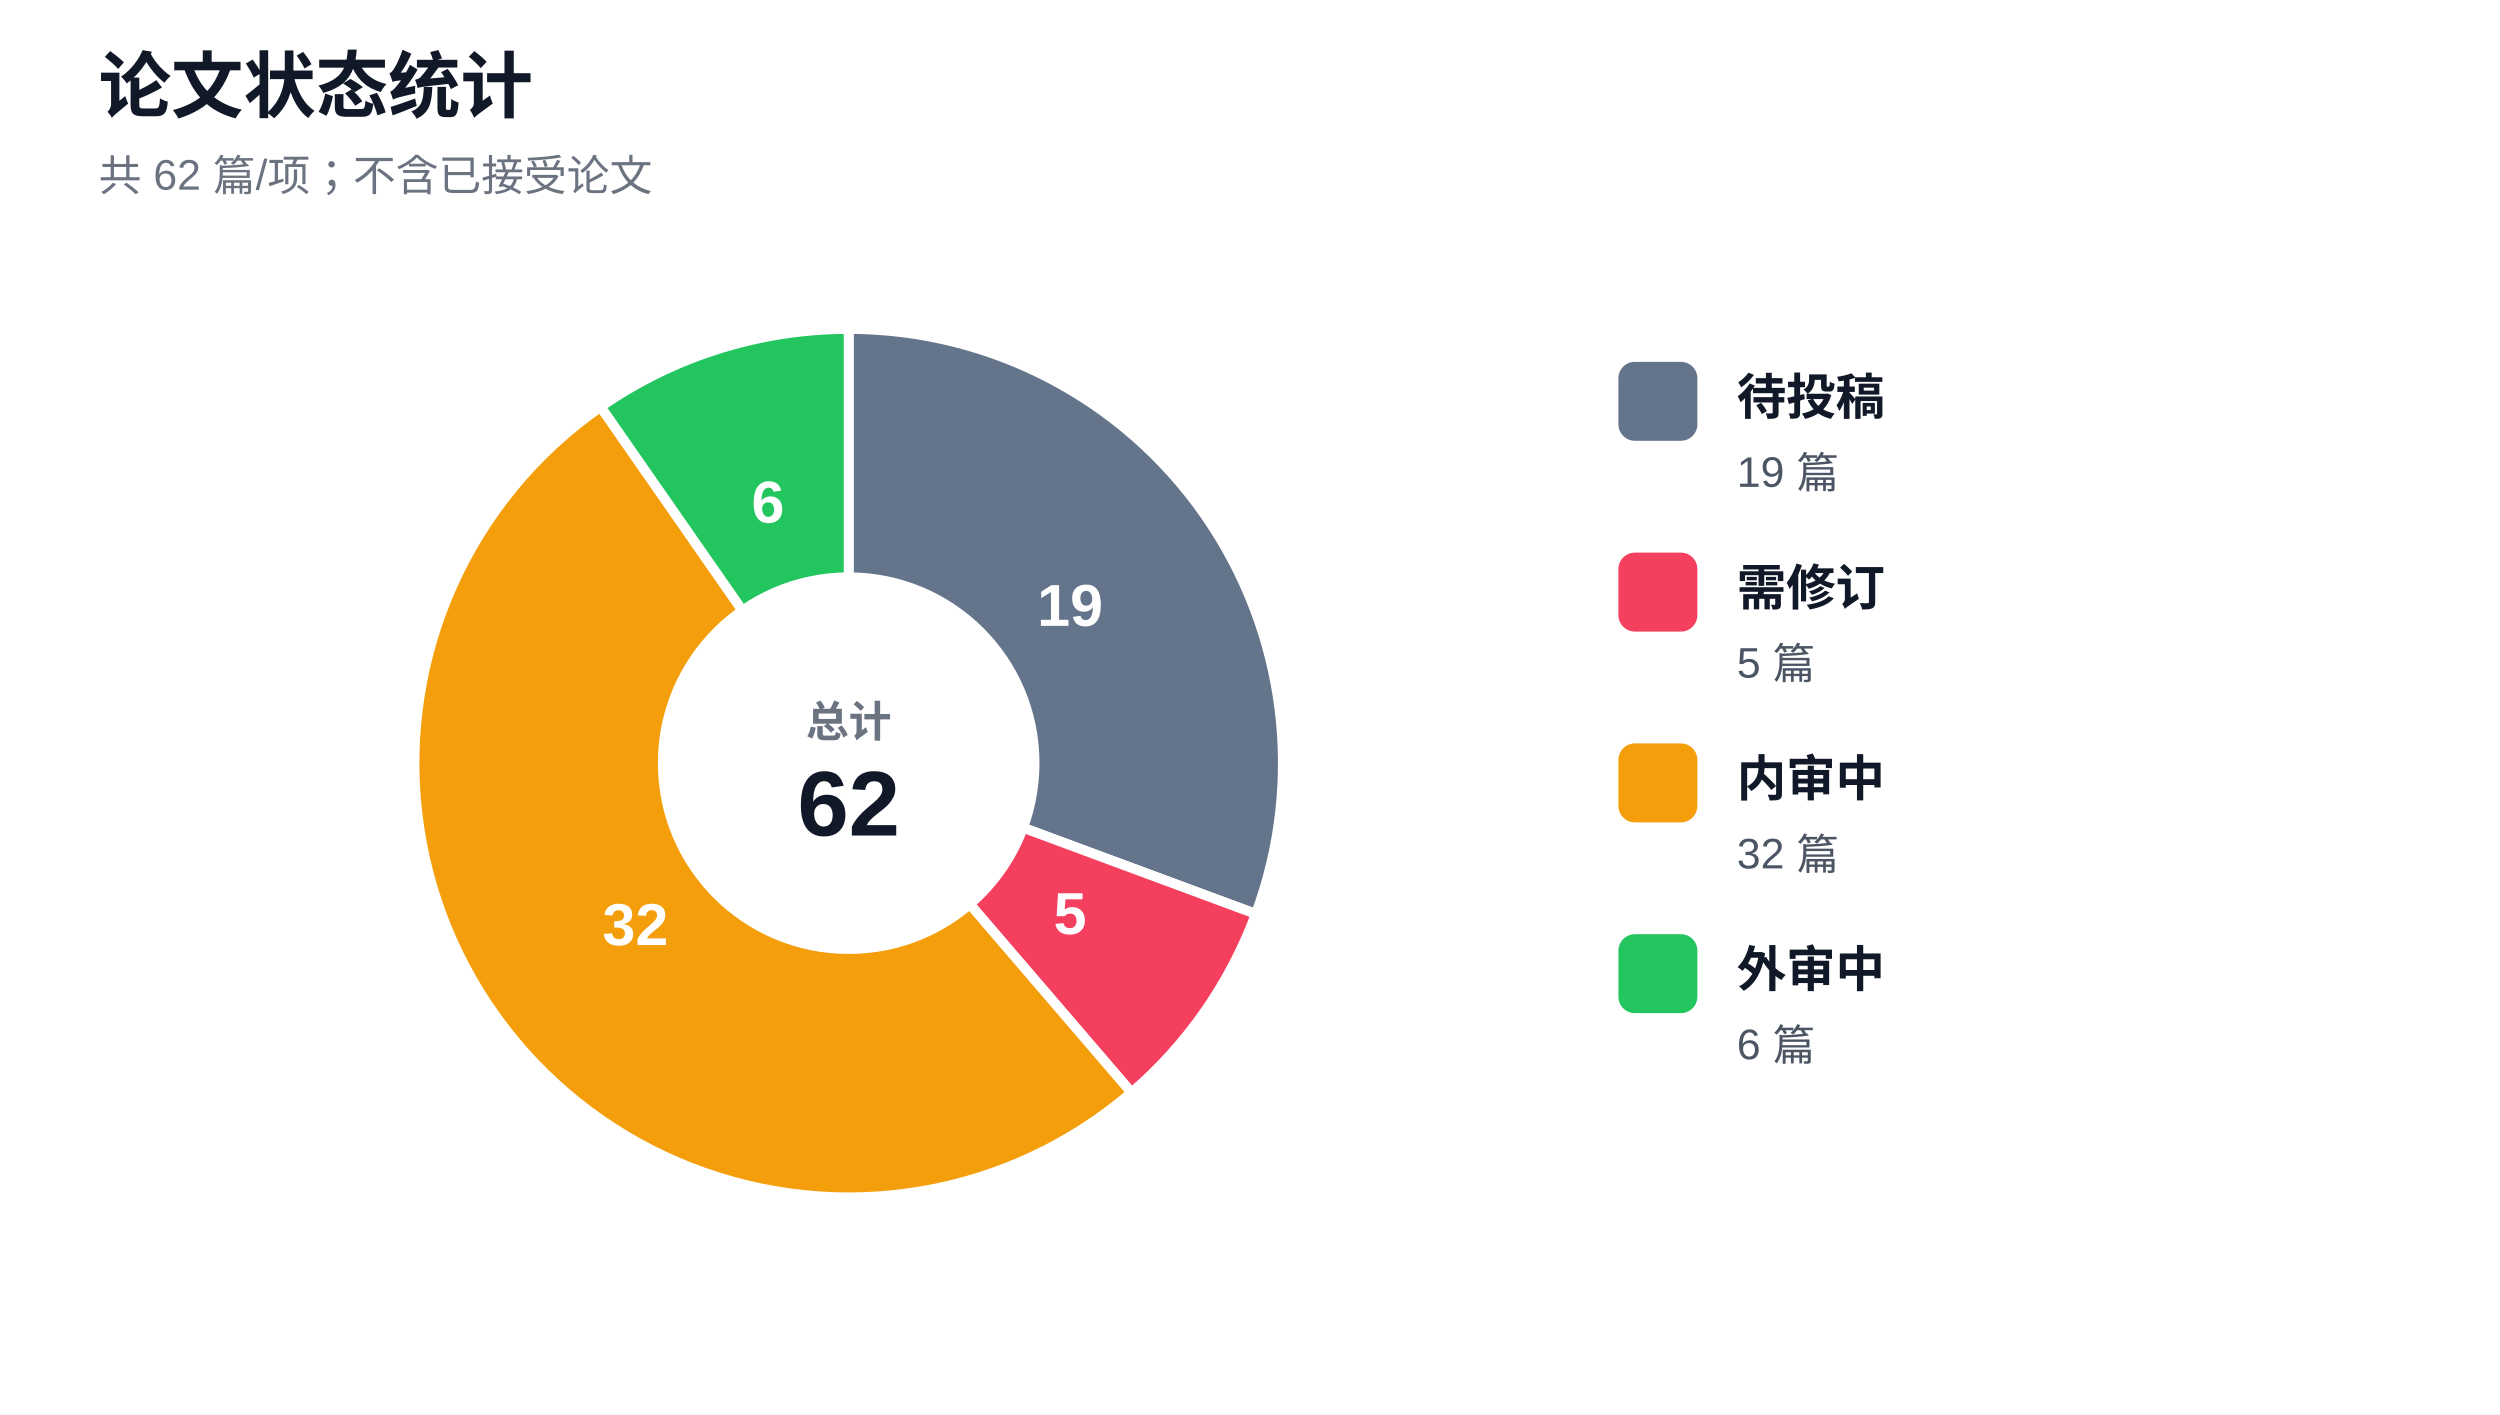
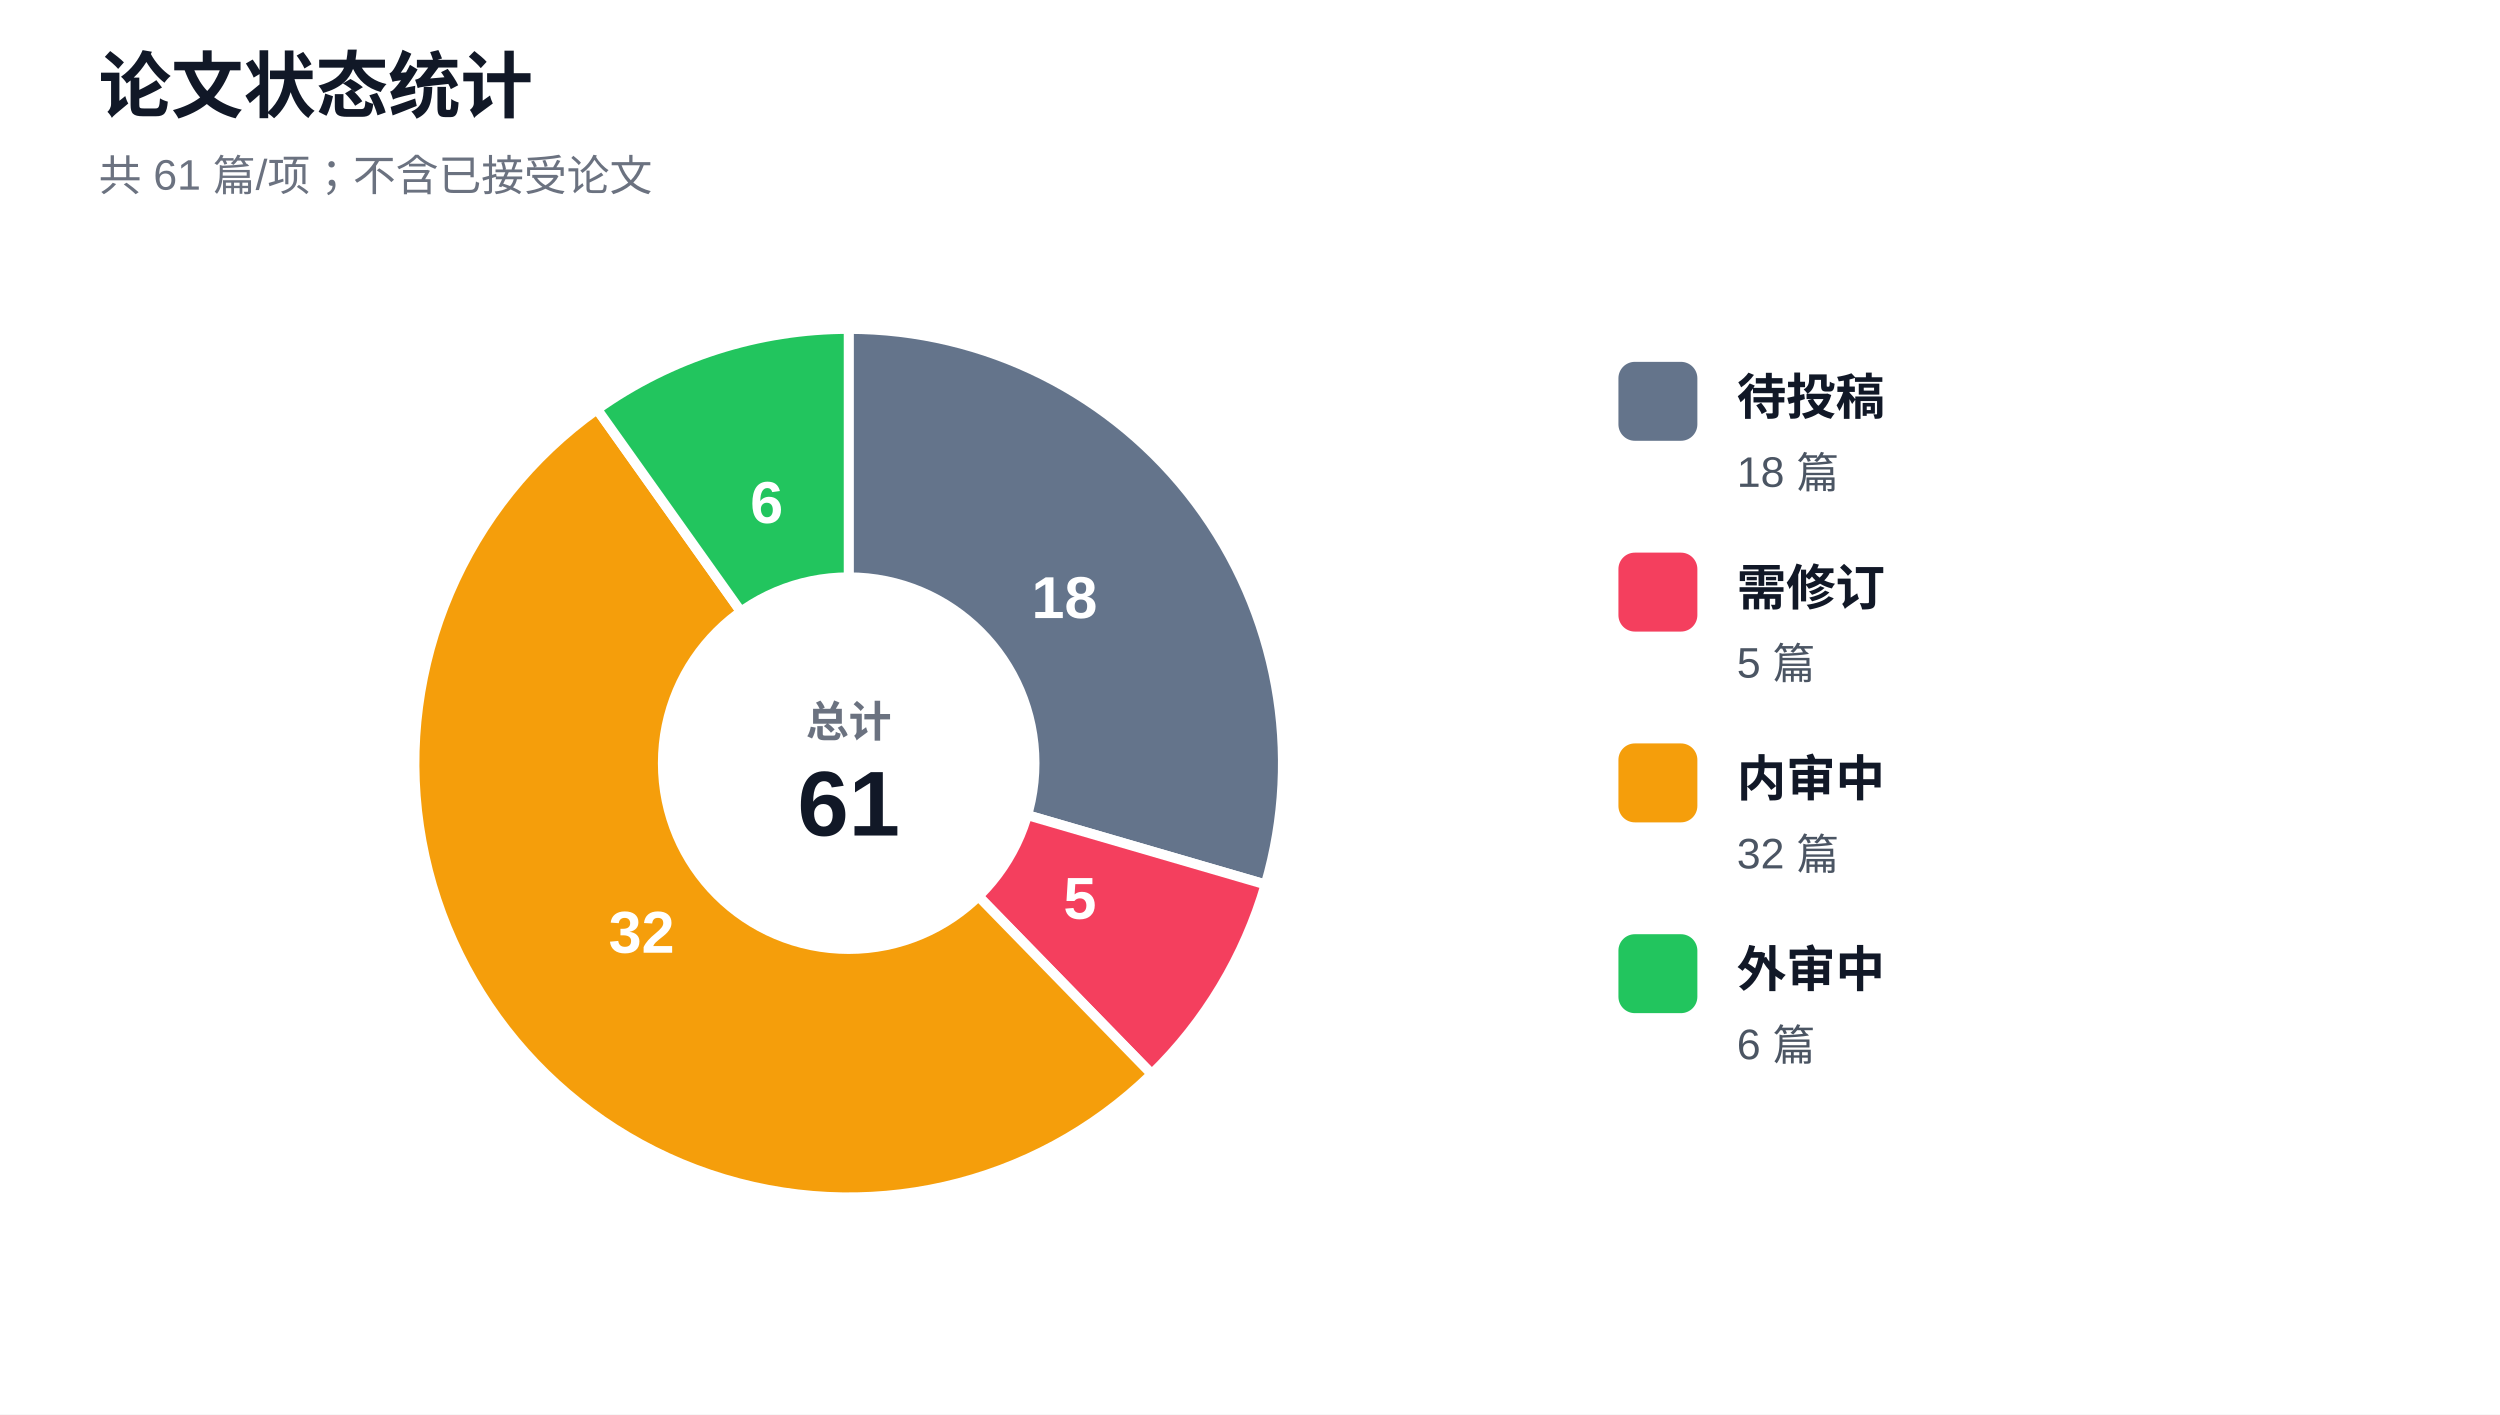
<svg xmlns="http://www.w3.org/2000/svg" width="760" height="430" viewBox="0 0 760 430" role="img" aria-labelledby="title desc">
  <rect width="760" height="430" fill="#ffffff" />
  <text x="30" y="34" fill="#111827" font-family="Arial, Microsoft YaHei, sans-serif" font-size="22" font-weight="700">论文状态统计</text>
-   <text x="30" y="58" fill="#6b7280" font-family="Arial, Microsoft YaHei, sans-serif" font-size="13">共 62 篇/项；不含已接受论文</text>
+   <text x="30" y="58" fill="#6b7280" font-family="Arial, Microsoft YaHei, sans-serif" font-size="13">共 61 篇/项；不含已接受论文</text>
  <g font-family="Arial, Microsoft YaHei, sans-serif">
-     <path d="M 258 232 L 258 100 A 132 132 0 0 1 381.783 277.844 Z" fill="#64748b" stroke="#ffffff" stroke-width="3" />
-     <text x="325.303" y="185.156" fill="#ffffff" font-size="18" font-weight="800" text-anchor="middle" dominant-baseline="middle">19</text>
-     <path d="M 258 232 L 381.783 277.844 A 132 132 0 0 1 343.981 332.156 Z" fill="#f43f5e" stroke="#ffffff" stroke-width="3" />
-     <text x="325.303" y="278.844" fill="#ffffff" font-size="18" font-weight="800" text-anchor="middle" dominant-baseline="middle">5</text>
-     <path d="M 258 232 L 343.981 332.156 A 132 132 0 1 1 182.593 123.659 Z" fill="#f59e0b" stroke="#ffffff" stroke-width="3" />
-     <text x="193.156" y="282.193" fill="#ffffff" font-size="18" font-weight="800" text-anchor="middle" dominant-baseline="middle">32</text>
-     <path d="M 258 232 L 182.593 123.659 A 132 132 0 0 1 258 100 Z" fill="#22c55e" stroke="#ffffff" stroke-width="3" />
-     <text x="233.452" y="153.761" fill="#ffffff" font-size="18" font-weight="800" text-anchor="middle" dominant-baseline="middle">6</text>
+     <path d="M 258 232 L 258 100 A 132 132 0 0 1 384.74 268.892 Z" fill="#64748b" stroke="#ffffff" stroke-width="3" />
+     <text x="323.587" y="182.782" fill="#ffffff" font-size="18" font-weight="800" text-anchor="middle" dominant-baseline="middle">18</text>
+     <path d="M 258 232 L 384.74 268.892 A 132 132 0 0 1 350.129 326.532 Z" fill="#f43f5e" stroke="#ffffff" stroke-width="3" />
+     <text x="328.3" y="274.213" fill="#ffffff" font-size="18" font-weight="800" text-anchor="middle" dominant-baseline="middle">5</text>
+     <path d="M 258 232 L 350.129 326.532 A 132 132 0 1 1 181.516 124.416 Z" fill="#f59e0b" stroke="#ffffff" stroke-width="3" />
+     <text x="195.034" y="284.529" fill="#ffffff" font-size="18" font-weight="800" text-anchor="middle" dominant-baseline="middle">32</text>
+     <path d="M 258 232 L 181.516 124.416 A 132 132 0 0 1 258 100 Z" fill="#22c55e" stroke="#ffffff" stroke-width="3" />
+     <text x="233.063" y="153.884" fill="#ffffff" font-size="18" font-weight="800" text-anchor="middle" dominant-baseline="middle">6</text>
    <circle cx="258" cy="232" r="58" fill="#ffffff" />
    <text x="258" y="224" fill="#6b7280" font-size="13" font-weight="700" text-anchor="middle">总计</text>
-     <text x="258" y="254" fill="#111827" font-size="28" font-weight="700" text-anchor="middle">62</text>
+     <text x="258" y="254" fill="#111827" font-size="28" font-weight="700" text-anchor="middle">61</text>
  </g>
  <g font-family="Arial, Microsoft YaHei, sans-serif">
    <rect x="492" y="110" width="24" height="24" rx="5" fill="#64748b" />
    <text x="528" y="126" fill="#111827" font-size="15" font-weight="700">待投稿</text>
-     <text x="528" y="148" fill="#4b5563" font-size="13">19 篇</text>
+     <text x="528" y="148" fill="#4b5563" font-size="13">18 篇</text>
    <rect x="492" y="168" width="24" height="24" rx="5" fill="#f43f5e" />
    <text x="528" y="184" fill="#111827" font-size="15" font-weight="700">需修订</text>
    <text x="528" y="206" fill="#4b5563" font-size="13">5 篇</text>
    <rect x="492" y="226" width="24" height="24" rx="5" fill="#f59e0b" />
    <text x="528" y="242" fill="#111827" font-size="15" font-weight="700">内审中</text>
    <text x="528" y="264" fill="#4b5563" font-size="13">32 篇</text>
    <rect x="492" y="284" width="24" height="24" rx="5" fill="#22c55e" />
    <text x="528" y="300" fill="#111827" font-size="15" font-weight="700">外审中</text>
    <text x="528" y="322" fill="#4b5563" font-size="13">6 篇</text>
  </g>
</svg>
